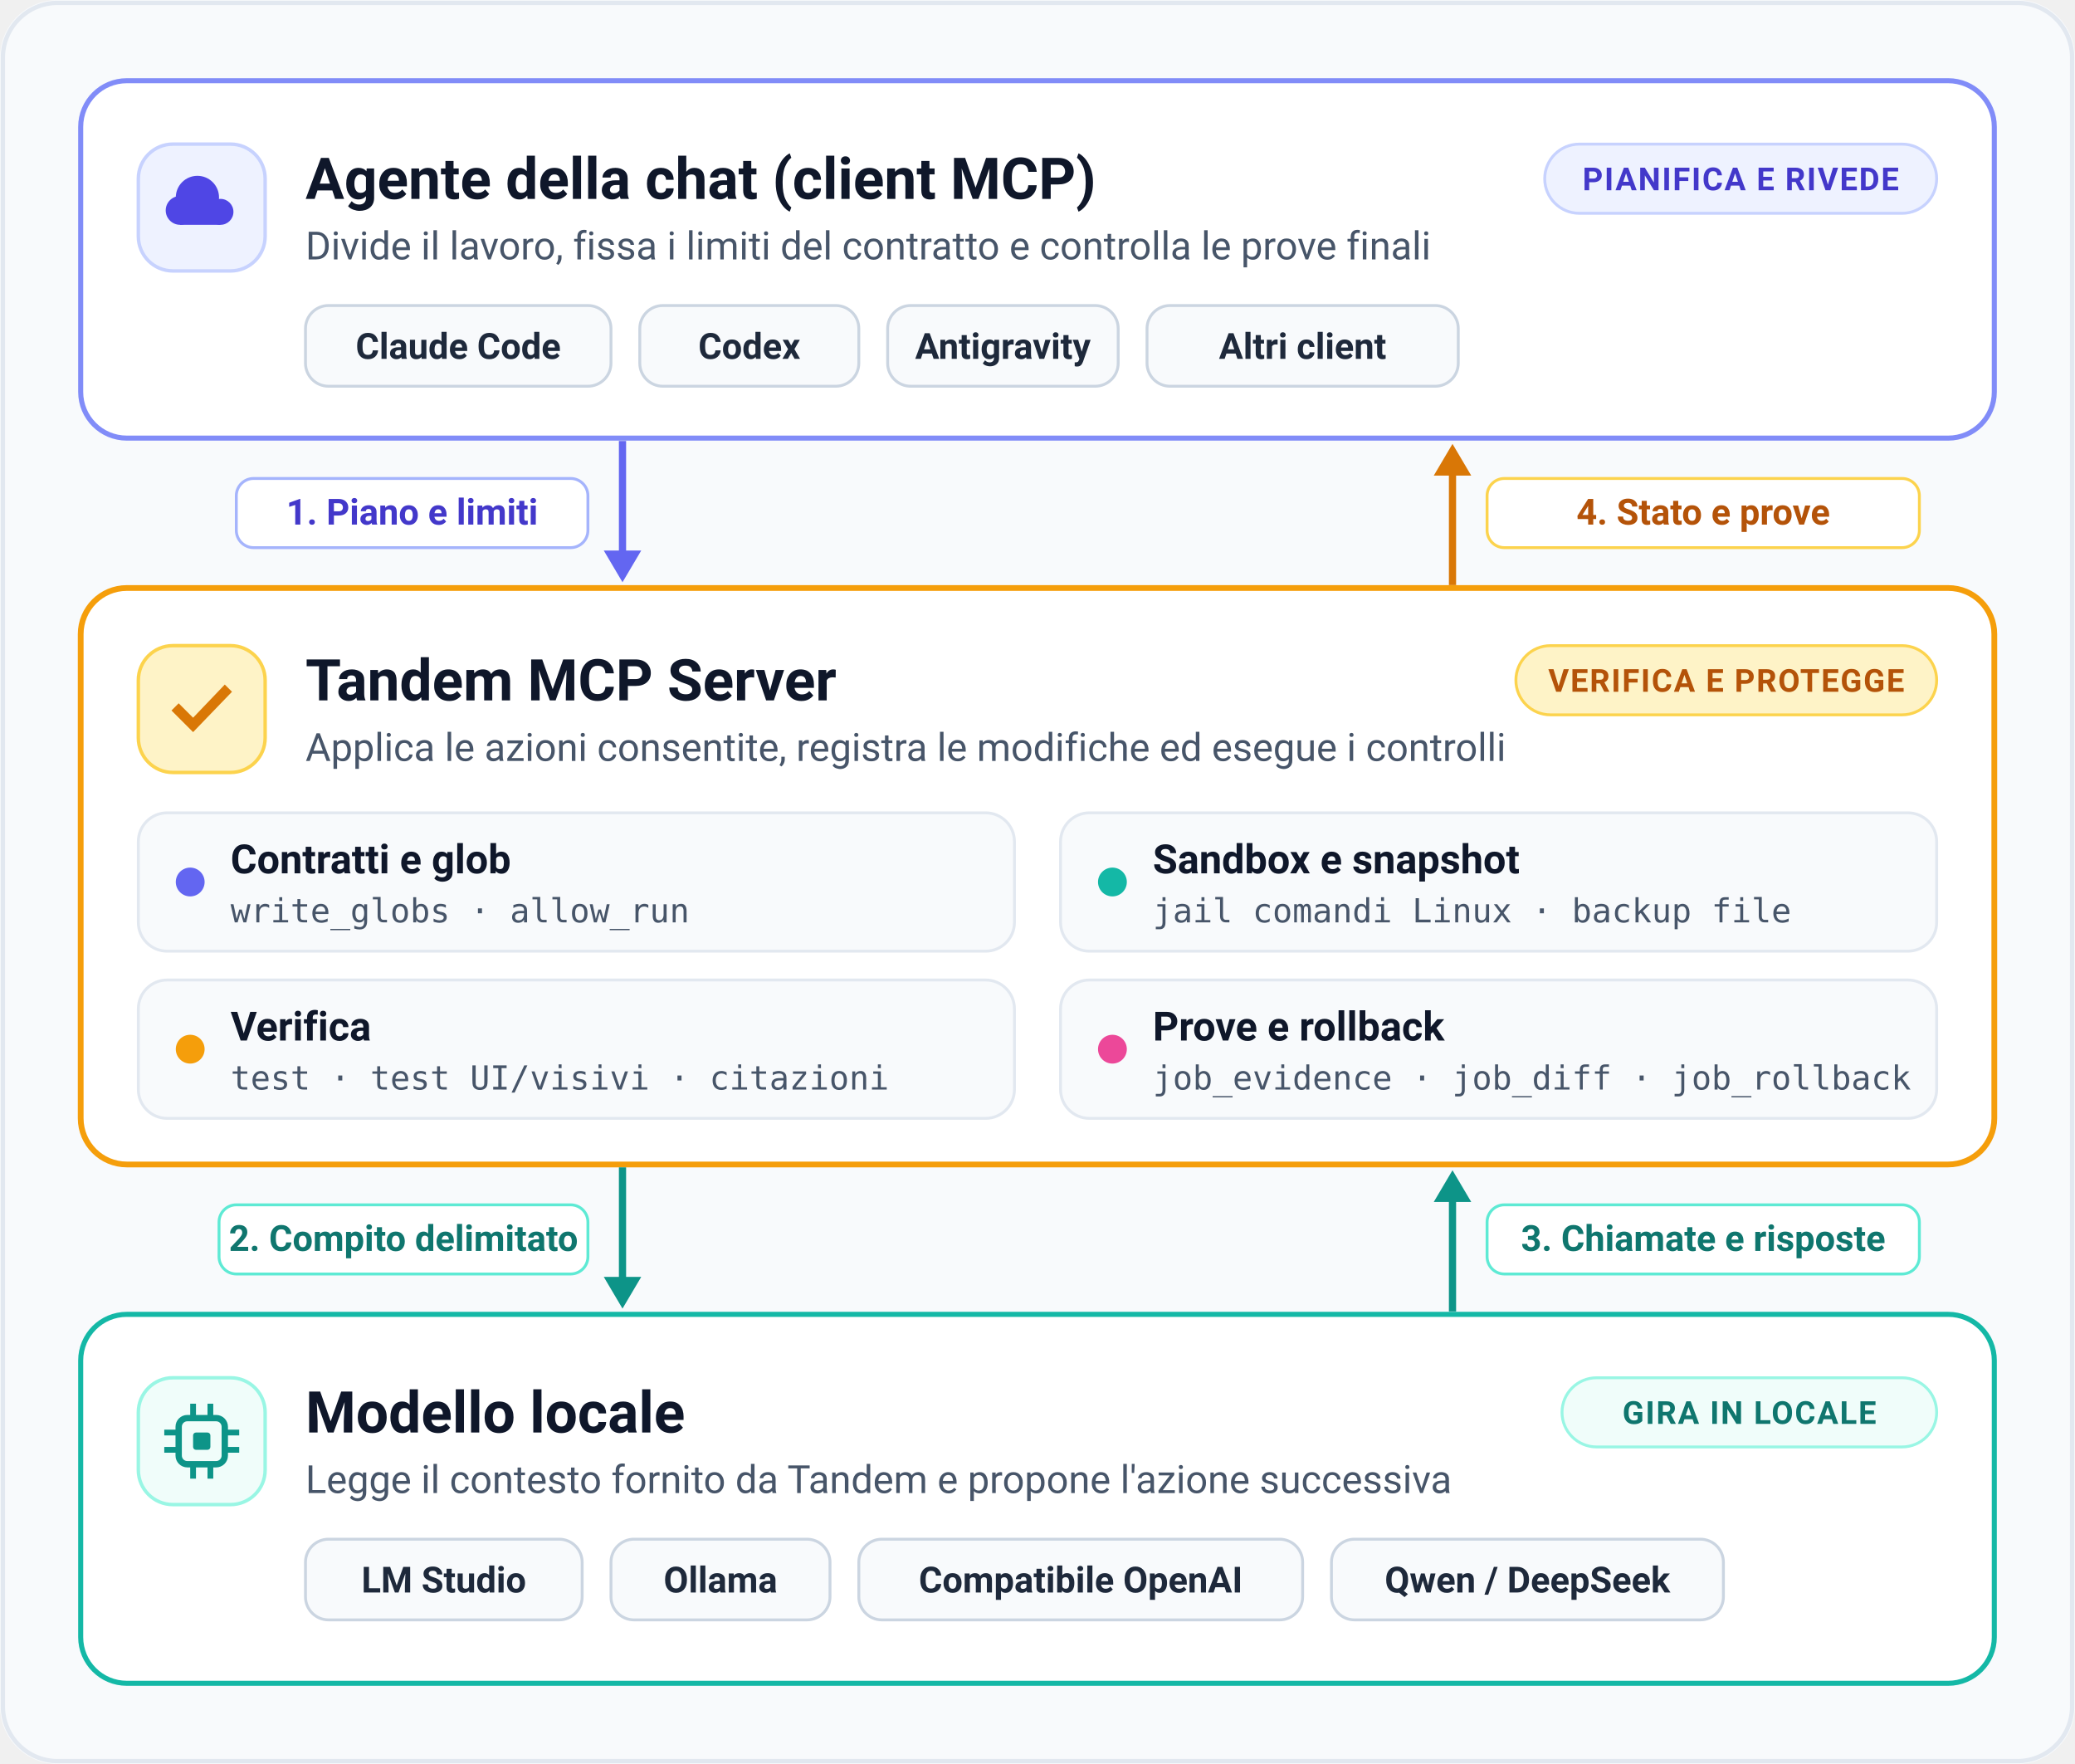
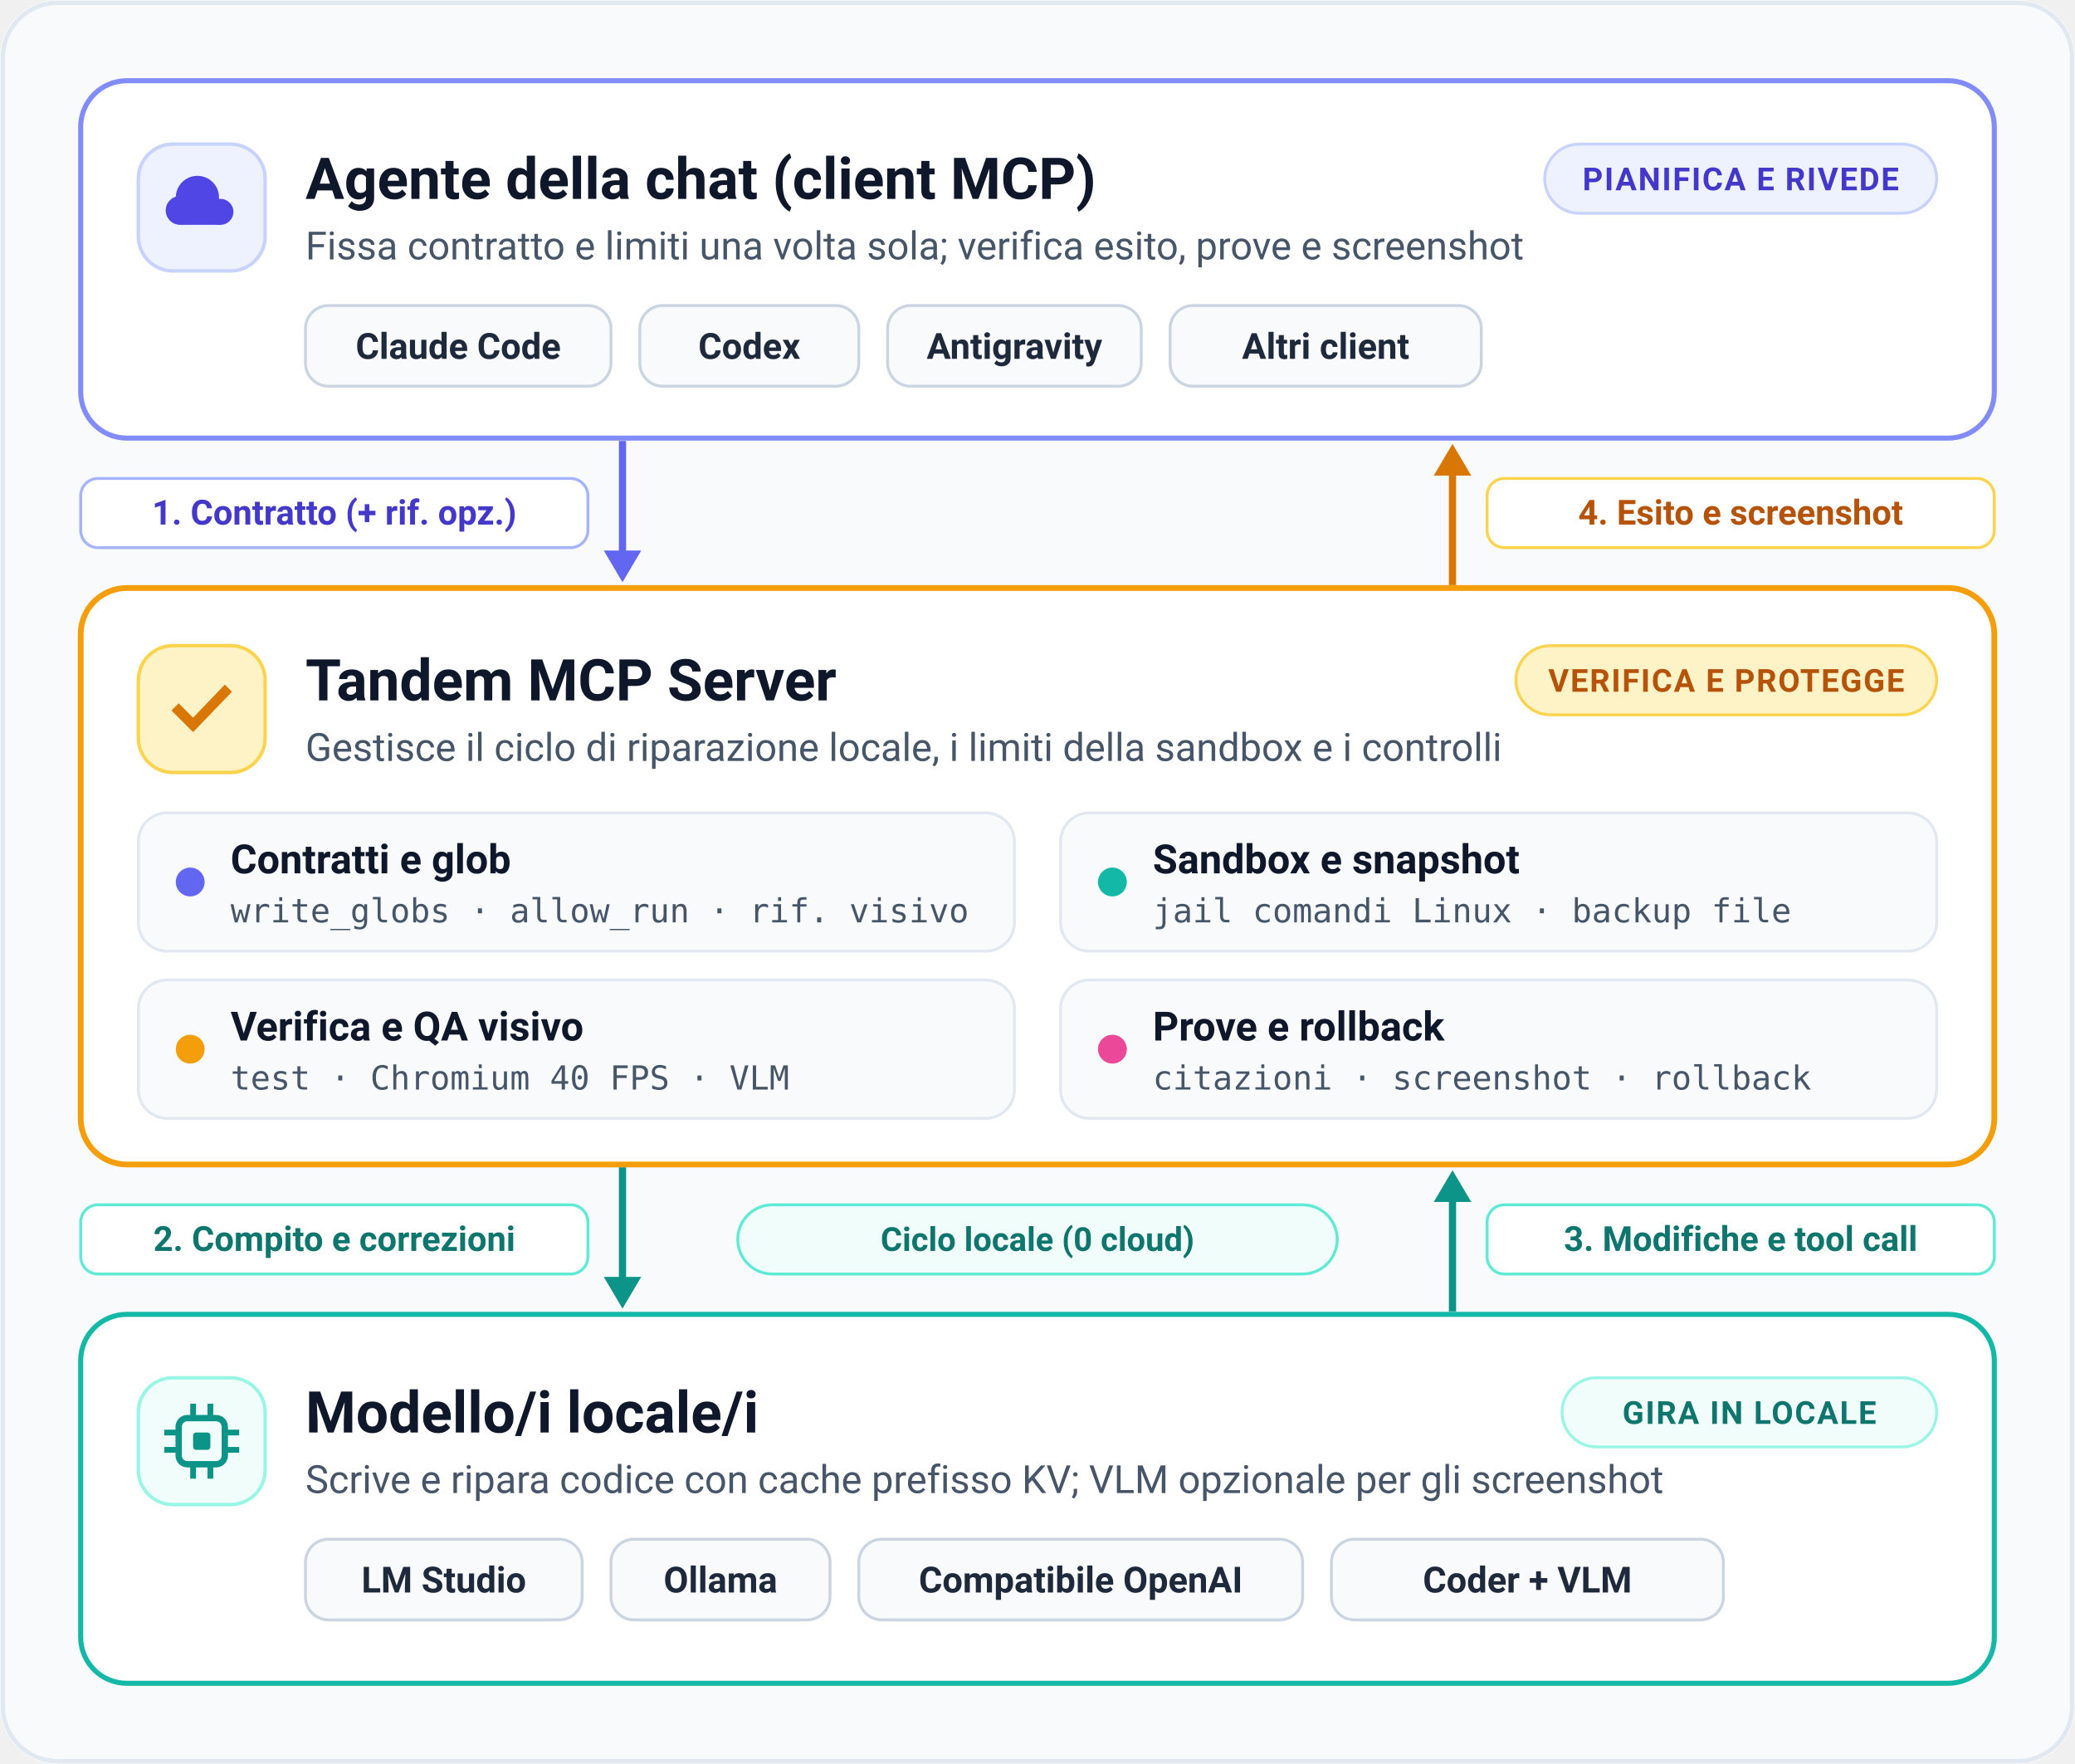
<svg xmlns="http://www.w3.org/2000/svg" viewBox="0 0 720 612" width="720" height="612" role="img" aria-labelledby="arch-title arch-desc">
  <rect x="0" y="0" width="720" height="612" rx="20" fill="#f8fafc" />
  <rect x="1" y="1" width="718" height="610" rx="19" fill="none" stroke="#e2e8f0" stroke-width="1.5" />
  <g transform="translate(28, 28)">
    <rect width="664" height="124" rx="16" fill="#ffffff" stroke="#818cf8" stroke-width="1.75" />
    <rect x="20" y="22" width="44" height="44" rx="12" fill="#eef2ff" stroke="#c7d2fe" stroke-width="1.2" />
    <circle cx="40.5" cy="40.5" r="7.5" fill="#4f46e5" />
    <circle cx="34.5" cy="45" r="5" fill="#4f46e5" />
    <circle cx="48.5" cy="45.5" r="4.5" fill="#4f46e5" />
    <rect x="34.5" y="43" width="14" height="7" fill="#4f46e5" />
    <text x="78" y="41" font-family="-apple-system, BlinkMacSystemFont, 'Segoe UI', Roboto, Helvetica, Arial, sans-serif" font-size="20" font-weight="700" fill="#0f172a">Agente della chat (client MCP)</text>
    <rect x="508" y="22" width="136" height="24" rx="12" fill="#eef2ff" stroke="#c7d2fe" stroke-width="1" />
    <text x="576" y="38" text-anchor="middle" font-family="-apple-system, BlinkMacSystemFont, 'Segoe UI', Roboto, Helvetica, Arial, sans-serif" font-size="11" font-weight="700" letter-spacing="0.5" fill="#4338ca">PIANIFICA E RIVEDE</text>
-     <text x="78" y="62" font-family="-apple-system, BlinkMacSystemFont, 'Segoe UI', Roboto, Helvetica, Arial, sans-serif" font-size="13.5" font-weight="400" fill="#475569">Divide il lavoro, fissa i limiti del contratto e controlla le prove finali</text>
+     <text x="78" y="62" font-family="-apple-system, BlinkMacSystemFont, 'Segoe UI', Roboto, Helvetica, Arial, sans-serif" font-size="13.5" font-weight="400" fill="#475569">Fissa contratto e limiti una volta sola; verifica esito, prove e screenshot</text>
    <g transform="translate(78, 78)">
      <rect x="0" y="0" width="106" height="28" rx="8" fill="#f8fafc" stroke="#cbd5e1" stroke-width="1" />
      <text x="53" y="18.5" text-anchor="middle" font-family="-apple-system, BlinkMacSystemFont, 'Segoe UI', Roboto, Helvetica, Arial, sans-serif" font-size="12.5" font-weight="600" fill="#1e293b">Claude Code</text>
      <rect x="116" y="0" width="76" height="28" rx="8" fill="#f8fafc" stroke="#cbd5e1" stroke-width="1" />
      <text x="154" y="18.5" text-anchor="middle" font-family="-apple-system, BlinkMacSystemFont, 'Segoe UI', Roboto, Helvetica, Arial, sans-serif" font-size="12.5" font-weight="600" fill="#1e293b">Codex</text>
-       <rect x="202" y="0" width="80" height="28" rx="8" fill="#f8fafc" stroke="#cbd5e1" stroke-width="1" />
-       <text x="242" y="18.5" text-anchor="middle" font-family="-apple-system, BlinkMacSystemFont, 'Segoe UI', Roboto, Helvetica, Arial, sans-serif" font-size="12.5" font-weight="600" fill="#1e293b">Antigravity</text>
-       <rect x="292" y="0" width="108" height="28" rx="8" fill="#f8fafc" stroke="#cbd5e1" stroke-width="1" />
-       <text x="346" y="18.5" text-anchor="middle" font-family="-apple-system, BlinkMacSystemFont, 'Segoe UI', Roboto, Helvetica, Arial, sans-serif" font-size="12.5" font-weight="600" fill="#1e293b">Altri client</text>
+       <rect x="202" y="0" width="88" height="28" rx="8" fill="#f8fafc" stroke="#cbd5e1" stroke-width="1" />
+       <text x="246" y="18.5" text-anchor="middle" font-family="-apple-system, BlinkMacSystemFont, 'Segoe UI', Roboto, Helvetica, Arial, sans-serif" font-size="12.5" font-weight="600" fill="#1e293b">Antigravity</text>
+       <rect x="300" y="0" width="108" height="28" rx="8" fill="#f8fafc" stroke="#cbd5e1" stroke-width="1" />
+       <text x="354" y="18.5" text-anchor="middle" font-family="-apple-system, BlinkMacSystemFont, 'Segoe UI', Roboto, Helvetica, Arial, sans-serif" font-size="12.5" font-weight="600" fill="#1e293b">Altri client</text>
    </g>
  </g>
  <g>
    <rect x="214.75" y="153" width="2.5" height="40" fill="#6366f1" />
    <polygon points="216,202 209.5,191 222.5,191" fill="#6366f1" />
-     <rect x="82" y="166" width="122" height="24" rx="6" fill="#ffffff" stroke="#a5b4fc" stroke-width="1" />
-     <text x="143" y="182" text-anchor="middle" font-family="-apple-system, BlinkMacSystemFont, 'Segoe UI', Roboto, Helvetica, Arial, sans-serif" font-size="12.5" font-weight="600" fill="#4338ca">1. Piano e limiti</text>
+     <rect x="28" y="166" width="176" height="24" rx="6" fill="#ffffff" stroke="#a5b4fc" stroke-width="1" />
+     <text x="116" y="182" text-anchor="middle" font-family="-apple-system, BlinkMacSystemFont, 'Segoe UI', Roboto, Helvetica, Arial, sans-serif" font-size="12" font-weight="600" fill="#4338ca">1. Contratto (+ rif. opz.)</text>
    <rect x="502.75" y="163" width="2.5" height="40" fill="#d97706" />
    <polygon points="504,154 497.5,165 510.5,165" fill="#d97706" />
-     <rect x="516" y="166" width="150" height="24" rx="6" fill="#ffffff" stroke="#fcd34d" stroke-width="1" />
-     <text x="591" y="182" text-anchor="middle" font-family="-apple-system, BlinkMacSystemFont, 'Segoe UI', Roboto, Helvetica, Arial, sans-serif" font-size="12.5" font-weight="600" fill="#b45309">4. Stato e prove</text>
+     <rect x="516" y="166" width="176" height="24" rx="6" fill="#ffffff" stroke="#fcd34d" stroke-width="1" />
+     <text x="604" y="182" text-anchor="middle" font-family="-apple-system, BlinkMacSystemFont, 'Segoe UI', Roboto, Helvetica, Arial, sans-serif" font-size="12" font-weight="600" fill="#b45309">4. Esito e screenshot</text>
  </g>
  <g transform="translate(28, 204)">
    <rect width="664" height="200" rx="16" fill="#ffffff" stroke="#f59e0b" stroke-width="2" />
    <rect x="20" y="20" width="44" height="44" rx="12" fill="#fef3c7" stroke="#fcd34d" stroke-width="1.2" />
    <polygon points="31.5,42.5 34,40 39,45 50,33.5 52.5,36 39,50" fill="#d97706" />
    <text x="78" y="39" font-family="-apple-system, BlinkMacSystemFont, 'Segoe UI', Roboto, Helvetica, Arial, sans-serif" font-size="20" font-weight="700" fill="#0f172a">Tandem MCP Server</text>
    <rect x="498" y="20" width="146" height="24" rx="12" fill="#fef3c7" stroke="#fcd34d" stroke-width="1" />
    <text x="571" y="36" text-anchor="middle" font-family="-apple-system, BlinkMacSystemFont, 'Segoe UI', Roboto, Helvetica, Arial, sans-serif" font-size="11" font-weight="700" letter-spacing="0.5" fill="#b45309">VERIFICA E PROTEGGE</text>
-     <text x="78" y="60" font-family="-apple-system, BlinkMacSystemFont, 'Segoe UI', Roboto, Helvetica, Arial, sans-serif" font-size="13.5" font-weight="400" fill="#475569">Applica le azioni consentite, registra le modifiche ed esegue i controlli</text>
+     <text x="78" y="60" font-family="-apple-system, BlinkMacSystemFont, 'Segoe UI', Roboto, Helvetica, Arial, sans-serif" font-size="13.5" font-weight="400" fill="#475569">Gestisce il ciclo di riparazione locale, i limiti della sandbox e i controlli</text>
    <g transform="translate(20, 78)">
      <rect width="304" height="48" rx="10" fill="#f8fafc" stroke="#e2e8f0" stroke-width="1" />
      <circle cx="18" cy="24" r="5" fill="#6366f1" />
      <text x="32" y="21" font-family="-apple-system, BlinkMacSystemFont, 'Segoe UI', Roboto, Helvetica, Arial, sans-serif" font-size="14" font-weight="700" fill="#0f172a">Contratti e glob</text>
-       <text x="32" y="38" font-family="ui-monospace, SFMono-Regular, Menlo, Monaco, Consolas, monospace" font-size="11.5" font-weight="400" fill="#475569">write_globs · allow_run</text>
+       <text x="32" y="38" font-family="ui-monospace, SFMono-Regular, Menlo, Monaco, Consolas, monospace" font-size="11.5" font-weight="400" fill="#475569">write_globs · allow_run · rif. visivo</text>
    </g>
    <g transform="translate(340, 78)">
      <rect width="304" height="48" rx="10" fill="#f8fafc" stroke="#e2e8f0" stroke-width="1" />
      <circle cx="18" cy="24" r="5" fill="#14b8a6" />
      <text x="32" y="21" font-family="-apple-system, BlinkMacSystemFont, 'Segoe UI', Roboto, Helvetica, Arial, sans-serif" font-size="14" font-weight="700" fill="#0f172a">Sandbox e snapshot</text>
      <text x="32" y="38" font-family="ui-monospace, SFMono-Regular, Menlo, Monaco, Consolas, monospace" font-size="11.5" font-weight="400" fill="#475569">jail comandi Linux · backup file</text>
    </g>
    <g transform="translate(20, 136)">
      <rect width="304" height="48" rx="10" fill="#f8fafc" stroke="#e2e8f0" stroke-width="1" />
      <circle cx="18" cy="24" r="5" fill="#f59e0b" />
-       <text x="32" y="21" font-family="-apple-system, BlinkMacSystemFont, 'Segoe UI', Roboto, Helvetica, Arial, sans-serif" font-size="14" font-weight="700" fill="#0f172a">Verifica</text>
-       <text x="32" y="38" font-family="ui-monospace, SFMono-Regular, Menlo, Monaco, Consolas, monospace" font-size="11.5" font-weight="400" fill="#475569">test · test UI/visivi · citazioni</text>
+       <text x="32" y="21" font-family="-apple-system, BlinkMacSystemFont, 'Segoe UI', Roboto, Helvetica, Arial, sans-serif" font-size="14" font-weight="700" fill="#0f172a">Verifica e QA visivo</text>
+       <text x="32" y="38" font-family="ui-monospace, SFMono-Regular, Menlo, Monaco, Consolas, monospace" font-size="11.5" font-weight="400" fill="#475569">test · Chromium 40 FPS · VLM</text>
    </g>
    <g transform="translate(340, 136)">
      <rect width="304" height="48" rx="10" fill="#f8fafc" stroke="#e2e8f0" stroke-width="1" />
      <circle cx="18" cy="24" r="5" fill="#ec4899" />
      <text x="32" y="21" font-family="-apple-system, BlinkMacSystemFont, 'Segoe UI', Roboto, Helvetica, Arial, sans-serif" font-size="14" font-weight="700" fill="#0f172a">Prove e rollback</text>
-       <text x="32" y="38" font-family="ui-monospace, SFMono-Regular, Menlo, Monaco, Consolas, monospace" font-size="11.5" font-weight="400" fill="#475569">job_evidence · job_diff · job_rollback</text>
+       <text x="32" y="38" font-family="ui-monospace, SFMono-Regular, Menlo, Monaco, Consolas, monospace" font-size="11.5" font-weight="400" fill="#475569">citazioni · screenshot · rollback</text>
    </g>
  </g>
  <g>
    <rect x="214.75" y="405" width="2.5" height="40" fill="#0d9488" />
    <polygon points="216,454 209.5,443 222.5,443" fill="#0d9488" />
-     <rect x="76" y="418" width="128" height="24" rx="6" fill="#ffffff" stroke="#5eead4" stroke-width="1" />
-     <text x="140" y="434" text-anchor="middle" font-family="-apple-system, BlinkMacSystemFont, 'Segoe UI', Roboto, Helvetica, Arial, sans-serif" font-size="12.5" font-weight="600" fill="#0f766e">2. Compito delimitato</text>
+     <rect x="28" y="418" width="176" height="24" rx="6" fill="#ffffff" stroke="#5eead4" stroke-width="1" />
+     <text x="116" y="434" text-anchor="middle" font-family="-apple-system, BlinkMacSystemFont, 'Segoe UI', Roboto, Helvetica, Arial, sans-serif" font-size="12" font-weight="600" fill="#0f766e">2. Compito e correzioni</text>
+     <rect x="256" y="418" width="208" height="24" rx="12" fill="#f0fdfa" stroke="#5eead4" stroke-width="1" />
+     <text x="360" y="434" text-anchor="middle" font-family="-apple-system, BlinkMacSystemFont, 'Segoe UI', Roboto, Helvetica, Arial, sans-serif" font-size="11.5" font-weight="700" fill="#0f766e">Ciclo locale (0 cloud)</text>
    <rect x="502.75" y="415" width="2.5" height="40" fill="#0d9488" />
    <polygon points="504,406 497.5,417 510.5,417" fill="#0d9488" />
-     <rect x="516" y="418" width="150" height="24" rx="6" fill="#ffffff" stroke="#5eead4" stroke-width="1" />
-     <text x="591" y="434" text-anchor="middle" font-family="-apple-system, BlinkMacSystemFont, 'Segoe UI', Roboto, Helvetica, Arial, sans-serif" font-size="12.5" font-weight="600" fill="#0f766e">3. Chiamate e risposte</text>
+     <rect x="516" y="418" width="176" height="24" rx="6" fill="#ffffff" stroke="#5eead4" stroke-width="1" />
+     <text x="604" y="434" text-anchor="middle" font-family="-apple-system, BlinkMacSystemFont, 'Segoe UI', Roboto, Helvetica, Arial, sans-serif" font-size="12" font-weight="600" fill="#0f766e">3. Modifiche e tool call</text>
  </g>
  <g transform="translate(28, 456)">
    <rect width="664" height="128" rx="16" fill="#ffffff" stroke="#14b8a6" stroke-width="1.75" />
    <rect x="20" y="22" width="44" height="44" rx="12" fill="#f0fdfa" stroke="#99f6e4" stroke-width="1.2" />
    <rect x="34" y="36" width="16" height="16" rx="3" fill="none" stroke="#0d9488" stroke-width="2.2" />
    <rect x="39" y="41" width="6" height="6" rx="1" fill="#0d9488" />
    <rect x="38" y="31" width="2" height="5" fill="#0d9488" />
    <rect x="44" y="31" width="2" height="5" fill="#0d9488" />
    <rect x="38" y="52" width="2" height="5" fill="#0d9488" />
    <rect x="44" y="52" width="2" height="5" fill="#0d9488" />
    <rect x="29" y="40" width="5" height="2" fill="#0d9488" />
    <rect x="29" y="46" width="5" height="2" fill="#0d9488" />
    <rect x="50" y="40" width="5" height="2" fill="#0d9488" />
    <rect x="50" y="46" width="5" height="2" fill="#0d9488" />
-     <text x="78" y="41" font-family="-apple-system, BlinkMacSystemFont, 'Segoe UI', Roboto, Helvetica, Arial, sans-serif" font-size="20" font-weight="700" fill="#0f172a">Modello locale</text>
+     <text x="78" y="41" font-family="-apple-system, BlinkMacSystemFont, 'Segoe UI', Roboto, Helvetica, Arial, sans-serif" font-size="20" font-weight="700" fill="#0f172a">Modello/i locale/i</text>
    <rect x="514" y="22" width="130" height="24" rx="12" fill="#f0fdfa" stroke="#99f6e4" stroke-width="1" />
    <text x="579" y="38" text-anchor="middle" font-family="-apple-system, BlinkMacSystemFont, 'Segoe UI', Roboto, Helvetica, Arial, sans-serif" font-size="11" font-weight="700" letter-spacing="0.5" fill="#0f766e">GIRA IN LOCALE</text>
-     <text x="78" y="62" font-family="-apple-system, BlinkMacSystemFont, 'Segoe UI', Roboto, Helvetica, Arial, sans-serif" font-size="13.5" font-weight="400" fill="#475569">Legge il contesto fornito da Tandem e propone l'azione successiva</text>
+     <text x="78" y="62" font-family="-apple-system, BlinkMacSystemFont, 'Segoe UI', Roboto, Helvetica, Arial, sans-serif" font-size="13.5" font-weight="400" fill="#475569">Scrive e ripara codice con cache prefisso KV; VLM opzionale per gli screenshot</text>
    <g transform="translate(78, 78)">
      <rect x="0" y="0" width="96" height="28" rx="8" fill="#f8fafc" stroke="#cbd5e1" stroke-width="1" />
      <text x="48" y="18.5" text-anchor="middle" font-family="-apple-system, BlinkMacSystemFont, 'Segoe UI', Roboto, Helvetica, Arial, sans-serif" font-size="12.5" font-weight="600" fill="#1e293b">LM Studio</text>
      <rect x="106" y="0" width="76" height="28" rx="8" fill="#f8fafc" stroke="#cbd5e1" stroke-width="1" />
      <text x="144" y="18.5" text-anchor="middle" font-family="-apple-system, BlinkMacSystemFont, 'Segoe UI', Roboto, Helvetica, Arial, sans-serif" font-size="12.5" font-weight="600" fill="#1e293b">Ollama</text>
      <rect x="192" y="0" width="154" height="28" rx="8" fill="#f8fafc" stroke="#cbd5e1" stroke-width="1" />
      <text x="269" y="18.5" text-anchor="middle" font-family="-apple-system, BlinkMacSystemFont, 'Segoe UI', Roboto, Helvetica, Arial, sans-serif" font-size="12.5" font-weight="600" fill="#1e293b">Compatibile OpenAI</text>
      <rect x="356" y="0" width="136" height="28" rx="8" fill="#f8fafc" stroke="#cbd5e1" stroke-width="1" />
-       <text x="424" y="18.5" text-anchor="middle" font-family="-apple-system, BlinkMacSystemFont, 'Segoe UI', Roboto, Helvetica, Arial, sans-serif" font-size="12.5" font-weight="600" fill="#1e293b">Qwen / DeepSeek</text>
+       <text x="424" y="18.5" text-anchor="middle" font-family="-apple-system, BlinkMacSystemFont, 'Segoe UI', Roboto, Helvetica, Arial, sans-serif" font-size="12.5" font-weight="600" fill="#1e293b">Coder + VLM</text>
    </g>
  </g>
</svg>
